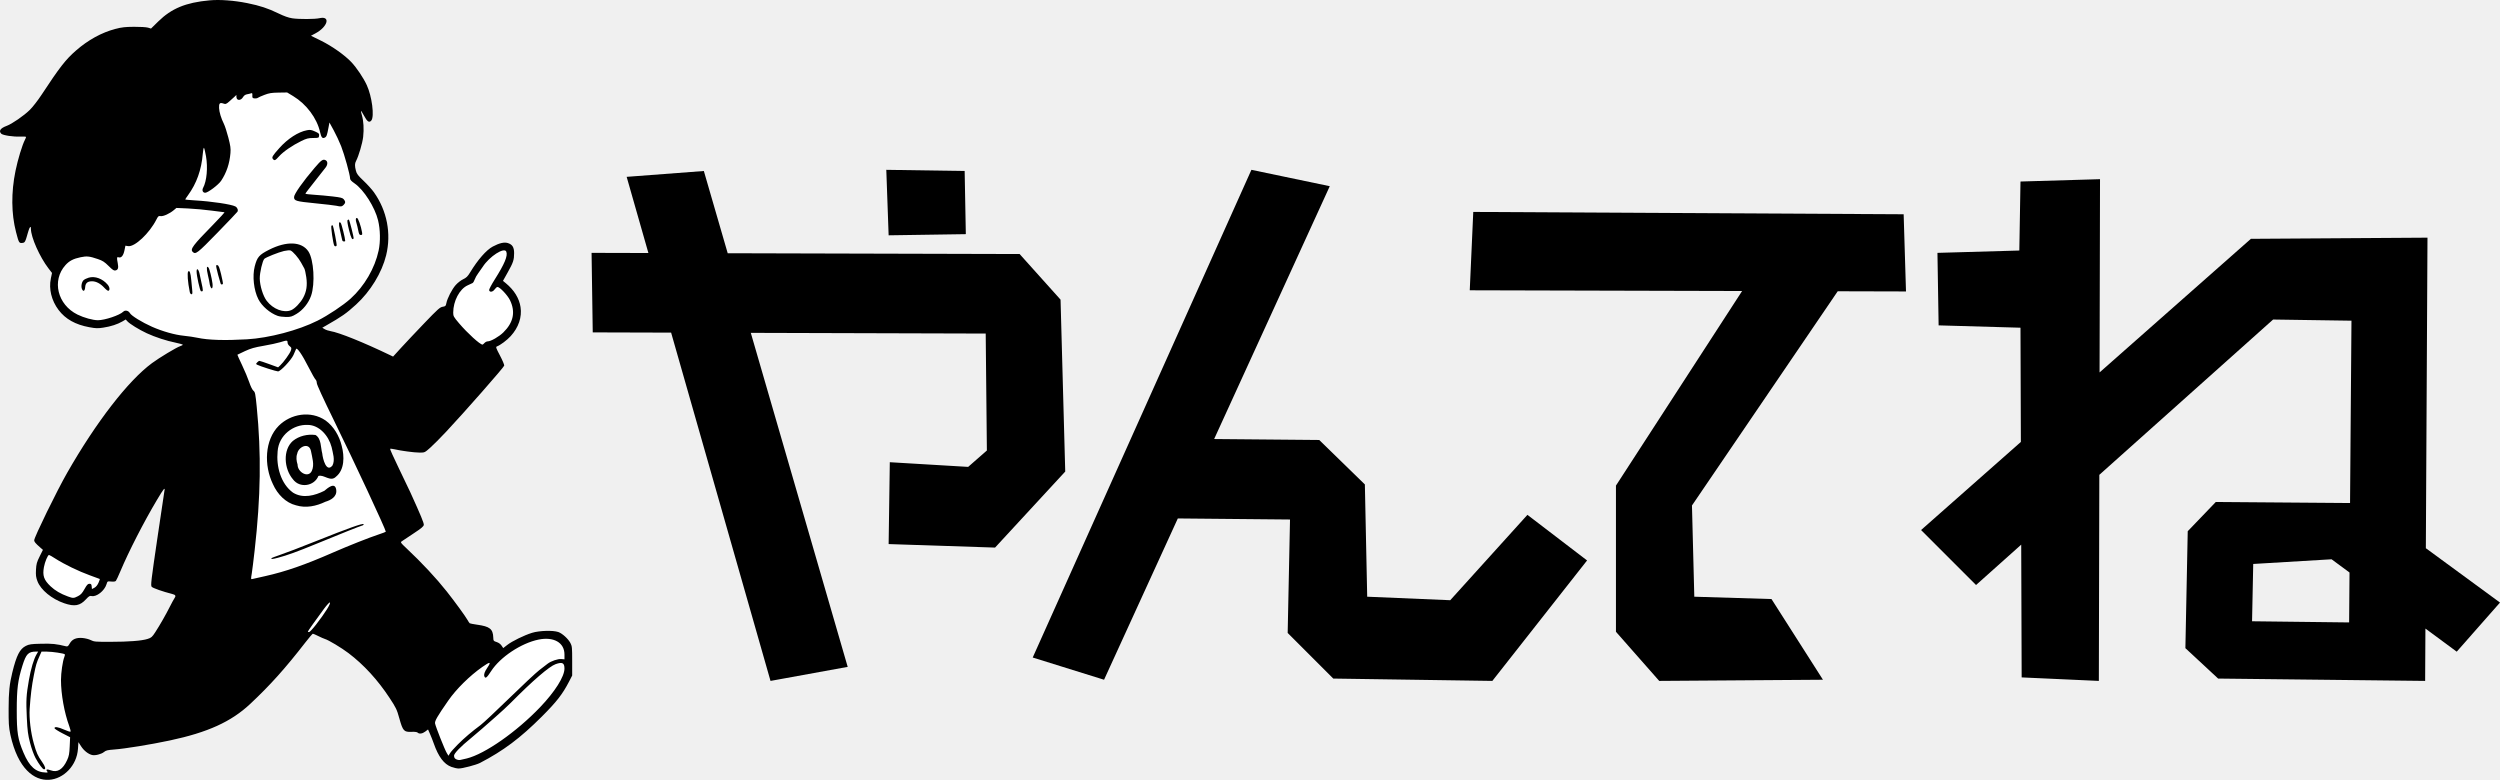
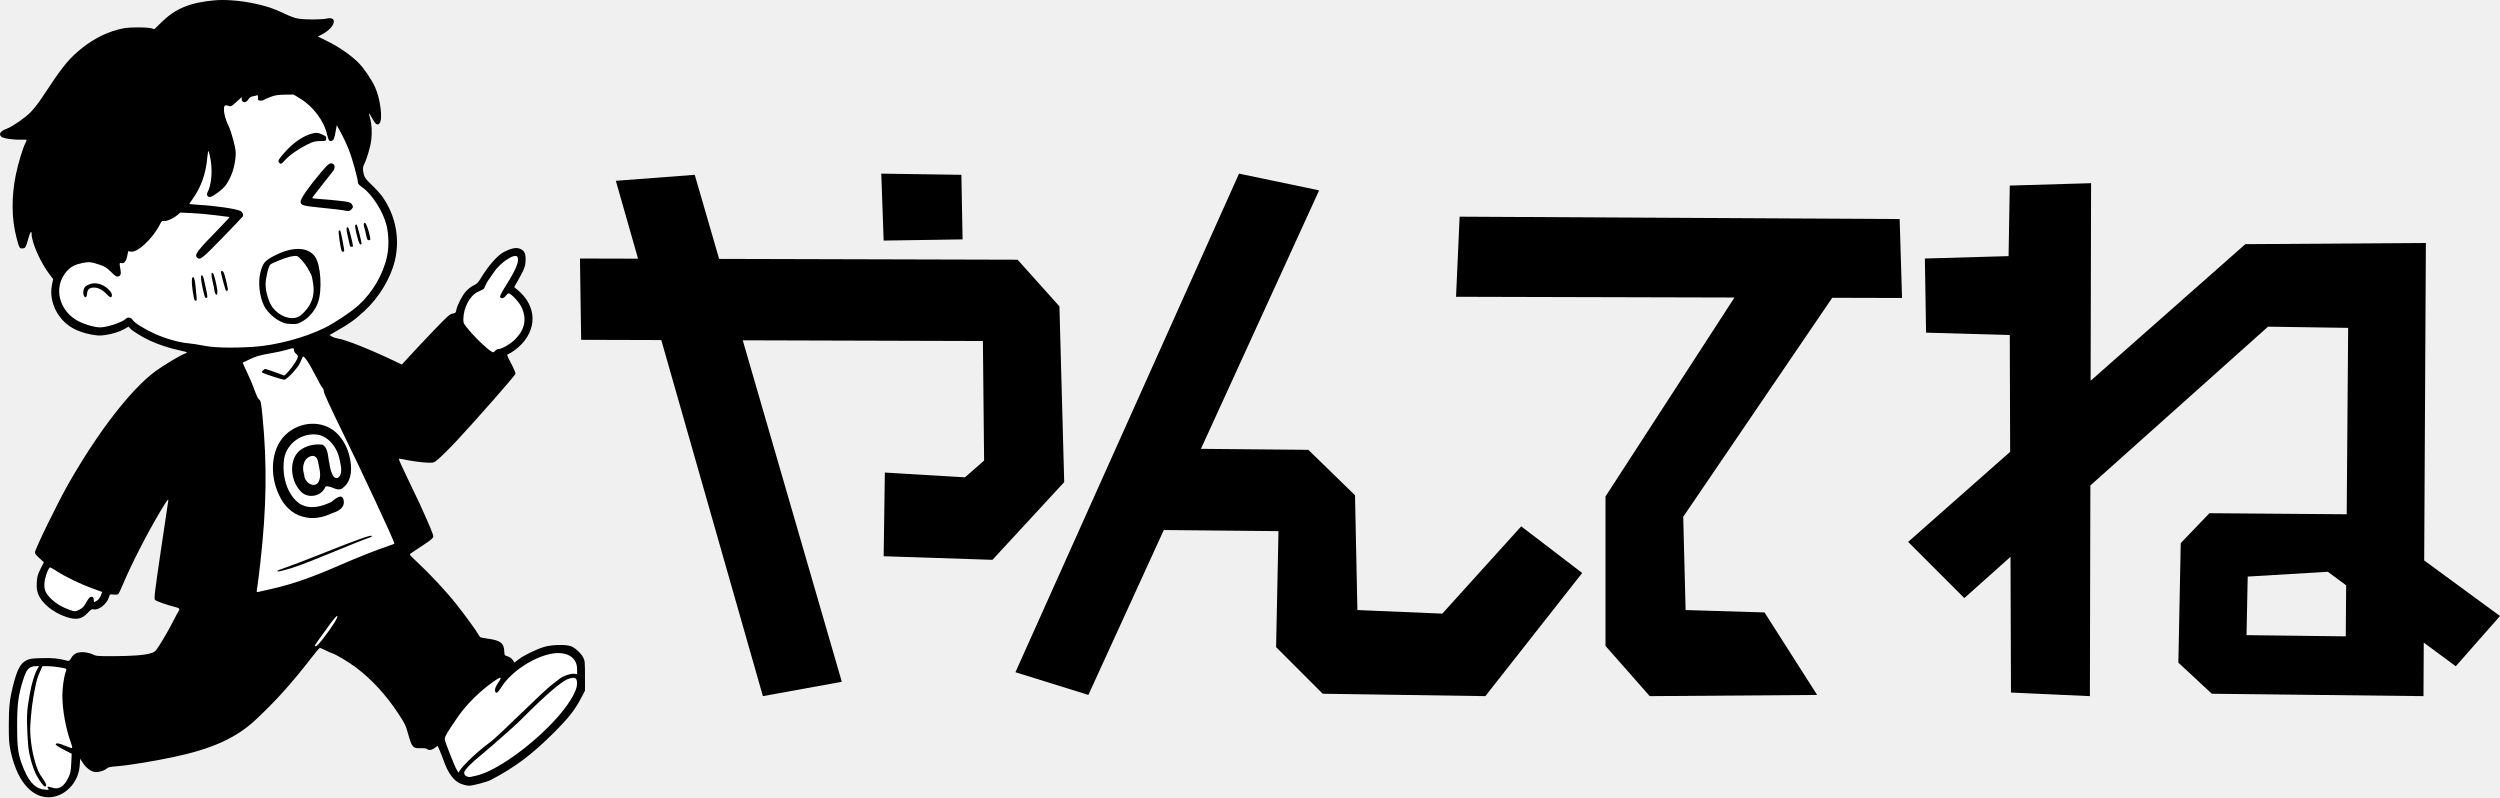
- <svg xmlns="http://www.w3.org/2000/svg" fill="currentColor" viewBox="0 0 823.134 256.771">
+ <svg xmlns="http://www.w3.org/2000/svg" fill="currentColor" viewBox="0 0 805.133 256.771">
  <path fill="#fff" d="M3.43 241.978c-.586-2.657-.6-4.179-.597-8.59.005-5.478.282-8.2 1.23-12.033 1.386-5.61 2.457-7.7 4.456-8.697 1.08-.54 1.711-.629 5.059-.71 3.553-.085 5.013.065 8.103.833.57.142.754.015 1.256-.874.822-1.452 2.112-2.019 4.21-1.85.899.071 2.139.388 2.753.701 1.03.526 1.525.57 6.41.561 6.135-.01 10.319-.332 12.27-.947 1.24-.39 1.495-.613 2.536-2.212 1.509-2.32 3.496-5.796 4.816-8.426.58-1.156 1.233-2.357 1.45-2.667.627-.895.475-1.206-.741-1.511-2.95-.74-6.3-1.911-6.684-2.338-.393-.435-.246-1.7 1.813-15.713 1.232-8.383 2.304-15.578 2.381-15.99.235-1.236-.252-.626-2.473 3.098-4.312 7.232-9.3 16.966-12.087 23.587-.618 1.47-1.257 2.837-1.419 3.037-.2.247-.692.324-1.544.242-1.245-.12-1.253-.115-1.548.87-.656 2.19-3.358 4.302-4.983 3.895-.526-.132-.856.067-1.79 1.083-1.962 2.135-3.743 2.464-7.128 1.313-4.123-1.403-7.77-4.4-8.856-7.278-.48-1.275-.568-1.957-.476-3.756.097-1.912.253-2.485 1.196-4.383l1.085-2.183-.952-.832c-1.468-1.283-1.924-1.83-1.924-2.307 0-1.013 7.421-16.208 10.838-22.188 9.542-16.709 20.066-30.324 27.936-36.143 2.426-1.794 8.055-5.184 9.275-5.587.486-.16.883-.375.883-.477s-1.045-.402-2.32-.665c-3.119-.641-6.75-1.827-9.523-3.108-2.531-1.169-5.667-3.105-6.44-3.975l-.502-.564-1.123.659c-1.587.929-3.818 1.65-6.262 2.025-1.79.274-2.463.255-4.576-.131-4.6-.842-7.877-2.677-10.152-5.682-2.325-3.07-3.27-6.913-2.548-10.361l.382-1.829-1.163-1.511c-2.873-3.734-5.774-10.252-5.774-12.973 0-1.214-.433-.755-.92.975-.956 3.399-1.03 3.535-1.946 3.625-1.037.102-1.126-.055-2.036-3.558-1.577-6.08-1.638-13.064-.174-20.209.758-3.703 2.207-8.47 3.096-10.19.207-.4.375-.821.376-.939 0-.117-.872-.172-1.938-.122-2.279.109-5.7-.415-6.24-.954-.903-.904-.27-1.818 1.788-2.575 1.783-.657 5.7-3.364 7.642-5.28.922-.911 2.634-3.112 3.805-4.892 6.007-9.135 7.972-11.66 11.387-14.64 3.984-3.477 8.417-5.911 12.936-7.105 2.107-.556 3.225-.683 6.182-.704 1.99-.014 4.052.11 4.595.276l.985.301 2.358-2.313C56.487 2.763 61.177.828 68.976.115c3.435-.314 8.064.026 12.465.914 4.15.837 6.838 1.725 10.237 3.382 1.863.909 3.328 1.427 4.545 1.609 2.295.34 7.402.318 9.005-.041 3.686-.826 2.707 2.823-1.34 4.994l-1.492.8 3.293 1.62c3.599 1.77 7.83 4.758 9.993 7.056 1.756 1.864 3.974 5.17 5.087 7.58 1.707 3.696 2.56 10.33 1.497 11.644-.69.853-1.357.412-2.436-1.614-.48-.901-.917-1.594-.971-1.54s.07.657.275 1.339c.575 1.909.743 4.649.443 7.207-.251 2.14-1.47 6.276-2.341 7.945-.447.855-.458 1.564-.052 3.178.263 1.045.677 1.593 2.532 3.349 1.219 1.154 2.747 2.84 3.393 3.749 4.318 6.06 5.783 13.601 4.035 20.757-1.403 5.739-5.186 11.934-9.92 16.247-3.242 2.953-4.637 3.928-9.94 6.951l-1.163.663.762.463c.419.255 1.281.546 1.916.648 2.818.45 10.898 3.705 19.629 7.909l.996.479 2.588-2.838c1.423-1.56 4.867-5.214 7.654-8.12 4.468-4.66 5.186-5.301 6.084-5.444.916-.147 1.037-.26 1.2-1.136.3-1.608 1.853-4.632 3.093-6.024.64-.72 1.745-1.577 2.455-1.906 1.037-.481 1.485-.92 2.283-2.237 2.537-4.188 5.342-7.391 7.46-8.52 2.199-1.171 3.809-1.538 5.007-1.144 1.478.488 2.03 1.391 2.027 3.32-.001 2.235-.277 3.066-2.095 6.314l-1.57 2.808.964.794c2.71 2.233 4.371 4.932 4.821 7.831.512 3.302-.652 6.732-3.247 9.571-1.25 1.368-3.384 2.964-4.55 3.401-.409.154-.283.52 1.023 2.985.817 1.547 1.448 3.043 1.4 3.326-.09.534-13.059 15.295-19.108 21.75-1.892 2.018-4.256 4.393-5.256 5.28-1.808 1.605-1.827 1.614-3.476 1.612-1.729-.002-6.076-.575-8.29-1.095-.708-.165-1.356-.23-1.441-.145-.086.086 1.195 2.941 2.847 6.345s3.365 6.986 3.808 7.962c3.484 7.67 4.506 10.139 4.437 10.72-.061.52-.798 1.136-3.42 2.86-1.84 1.21-3.569 2.36-3.845 2.56-.466.336-.367.485 1.471 2.212 5.146 4.833 9.848 9.87 13.356 14.305 2.65 3.352 6.173 8.188 6.818 9.359.283.515.615 1.01.737 1.1.123.088 1.25.305 2.504.481 4.1.574 5.142 1.404 5.25 4.181.043 1.128.094 1.196 1.107 1.52.651.207 1.275.656 1.614 1.163l.555.825 1.326-1.032c1.626-1.264 5.54-3.176 8.183-3.997 2.339-.727 6.893-.863 8.629-.258 1.307.456 3.225 2.2 3.989 3.625.532.994.579 1.47.579 5.895v4.812l-1.023 1.98c-2.15 4.16-4.115 6.683-8.98 11.544-7.083 7.077-12.66 11.258-20.346 15.25-1.258.655-5.774 1.84-7.008 1.842-.546 0-1.648-.245-2.449-.545-2.415-.903-4.236-3.334-5.775-7.708a53 53 0 0 0-1.242-3.154l-.642-1.451-.892.68c-.961.733-2.007.879-2.533.353-.209-.208-.947-.3-2.025-.252-2.47.111-2.848-.305-3.988-4.398-.835-2.995-1.08-3.508-3.25-6.804-3.897-5.92-8.461-10.894-13.512-14.724-2.31-1.751-6.54-4.287-7.754-4.65-.367-.109-1.357-.543-2.198-.965s-1.637-.767-1.766-.767-1.239 1.293-2.464 2.874c-6.632 8.556-11.625 14.12-18.19 20.265-6.249 5.85-13.982 9.364-26.453 12.015-6.368 1.355-14.83 2.725-18.411 2.984-2.062.148-2.63.29-3.234.797-.868.73-2.94 1.252-3.964.997-1.267-.313-2.686-1.443-3.593-2.86l-.878-1.37-.157 2.27c-.746 10.809-17.292 17.761-22.239-4.65" />
  <path d="M3.43 241.978c-.586-2.657-.6-4.179-.597-8.59.005-5.478.282-8.2 1.23-12.033 1.386-5.61 2.457-7.7 4.456-8.697 1.08-.54 1.711-.629 5.059-.71 3.553-.085 5.013.065 8.103.833.57.142.754.015 1.256-.874.822-1.452 2.112-2.019 4.21-1.85.899.071 2.139.388 2.753.701 1.03.526 1.525.57 6.41.561 6.135-.01 10.319-.332 12.27-.947 1.24-.39 1.495-.613 2.536-2.212 1.509-2.32 3.496-5.796 4.816-8.426.58-1.156 1.233-2.357 1.45-2.667.627-.895.475-1.206-.741-1.511-2.95-.74-6.3-1.911-6.684-2.338-.393-.435-.246-1.7 1.813-15.713 1.232-8.383 2.304-15.578 2.381-15.99.235-1.236-.252-.626-2.473 3.098-4.312 7.232-9.3 16.966-12.087 23.587-.618 1.47-1.257 2.837-1.419 3.037-.2.247-.692.324-1.544.242-1.245-.12-1.253-.115-1.548.87-.656 2.19-3.358 4.302-4.983 3.895-.526-.132-.856.067-1.79 1.083-1.962 2.135-3.743 2.464-7.128 1.313-4.123-1.403-7.77-4.4-8.856-7.278-.48-1.275-.568-1.957-.476-3.756.097-1.912.253-2.485 1.196-4.383l1.085-2.183-.952-.832c-1.468-1.283-1.924-1.83-1.924-2.307 0-1.013 7.421-16.208 10.838-22.188 9.542-16.709 20.066-30.324 27.936-36.143 2.426-1.794 8.055-5.184 9.275-5.587.486-.16.883-.375.883-.477s-1.045-.402-2.32-.665c-3.119-.641-6.75-1.827-9.523-3.108-2.531-1.169-5.667-3.105-6.44-3.975l-.502-.564-1.123.659c-1.587.929-3.818 1.65-6.262 2.025-1.79.274-2.463.255-4.576-.131-4.6-.842-7.877-2.677-10.152-5.682-2.325-3.07-3.27-6.913-2.548-10.361l.382-1.829-1.163-1.511c-2.873-3.734-5.774-10.252-5.774-12.973 0-1.214-.433-.755-.92.975-.956 3.399-1.03 3.535-1.946 3.625-1.037.102-1.126-.055-2.036-3.558-1.577-6.08-1.638-13.064-.174-20.209.758-3.703 2.207-8.47 3.096-10.19.207-.4.375-.821.376-.939 0-.117-.872-.172-1.938-.122-2.279.109-5.7-.415-6.24-.954-.903-.904-.27-1.818 1.788-2.575 1.783-.657 5.7-3.364 7.642-5.28.922-.911 2.634-3.112 3.805-4.892 6.007-9.135 7.972-11.66 11.387-14.64 3.984-3.477 8.417-5.911 12.936-7.105 2.107-.556 3.225-.683 6.182-.704 1.99-.014 4.052.11 4.595.276l.985.301 2.358-2.313C56.487 2.763 61.177.828 68.976.115c3.435-.314 8.064.026 12.465.914 4.15.837 6.838 1.725 10.237 3.382 1.863.909 3.328 1.427 4.545 1.609 2.295.34 7.402.318 9.005-.041 3.686-.826 2.707 2.823-1.34 4.994l-1.492.8 3.293 1.62c3.599 1.77 7.83 4.758 9.993 7.056 1.756 1.864 3.974 5.17 5.087 7.58 1.707 3.696 2.56 10.33 1.497 11.644-.69.853-1.357.412-2.436-1.614-.48-.901-.917-1.594-.971-1.54s.07.657.275 1.339c.575 1.909.743 4.649.443 7.207-.251 2.14-1.47 6.276-2.341 7.945-.447.855-.458 1.564-.052 3.178.263 1.045.677 1.593 2.532 3.349 1.219 1.154 2.747 2.84 3.393 3.749 4.318 6.06 5.783 13.601 4.035 20.757-1.403 5.739-5.186 11.934-9.92 16.247-3.242 2.953-4.637 3.928-9.94 6.951l-1.163.663.762.463c.419.255 1.281.546 1.916.648 2.818.45 10.898 3.705 19.629 7.909l.996.479 2.588-2.838c1.423-1.56 4.867-5.214 7.654-8.12 4.468-4.66 5.186-5.301 6.084-5.444.916-.147 1.037-.26 1.2-1.136.3-1.608 1.853-4.632 3.093-6.024.64-.72 1.745-1.577 2.455-1.906 1.037-.481 1.485-.92 2.283-2.237 2.537-4.188 5.342-7.391 7.46-8.52 2.199-1.171 3.809-1.538 5.007-1.144 1.478.488 2.03 1.391 2.027 3.32-.001 2.235-.277 3.066-2.095 6.314l-1.57 2.808.964.794c2.71 2.233 4.371 4.932 4.821 7.831.512 3.302-.652 6.732-3.247 9.571-1.25 1.368-3.384 2.964-4.55 3.401-.409.154-.283.52 1.023 2.985.817 1.547 1.448 3.043 1.4 3.326-.09.534-13.059 15.295-19.108 21.75-1.892 2.018-4.256 4.393-5.256 5.28-1.808 1.605-1.827 1.614-3.476 1.612-1.729-.002-6.076-.575-8.29-1.095-.708-.165-1.356-.23-1.441-.145-.086.086 1.195 2.941 2.847 6.345s3.365 6.986 3.808 7.962c3.484 7.67 4.506 10.139 4.437 10.72-.061.52-.798 1.136-3.42 2.86-1.84 1.21-3.569 2.36-3.845 2.56-.466.336-.367.485 1.471 2.212 5.146 4.833 9.848 9.87 13.356 14.305 2.65 3.352 6.173 8.188 6.818 9.359.283.515.615 1.01.737 1.1.123.088 1.25.305 2.504.481 4.1.574 5.142 1.404 5.25 4.181.043 1.128.094 1.196 1.107 1.52.651.207 1.275.656 1.614 1.163l.555.825 1.326-1.032c1.626-1.264 5.54-3.176 8.183-3.997 2.339-.727 6.893-.863 8.629-.258 1.307.456 3.225 2.2 3.989 3.625.532.994.579 1.47.579 5.895v4.812l-1.023 1.98c-2.15 4.16-4.115 6.683-8.98 11.544-7.083 7.077-12.66 11.258-20.346 15.25-1.258.655-5.774 1.84-7.008 1.842-.546 0-1.648-.245-2.449-.545-2.415-.903-4.236-3.334-5.775-7.708a53 53 0 0 0-1.242-3.154l-.642-1.451-.892.68c-.961.733-2.007.879-2.533.353-.209-.208-.947-.3-2.025-.252-2.47.111-2.848-.305-3.988-4.398-.835-2.995-1.08-3.508-3.25-6.804-3.897-5.92-8.461-10.894-13.512-14.724-2.31-1.751-6.54-4.287-7.754-4.65-.367-.109-1.357-.543-2.198-.965s-1.637-.767-1.766-.767-1.239 1.293-2.464 2.874c-6.632 8.556-11.625 14.12-18.19 20.265-6.249 5.85-13.982 9.364-26.453 12.015-6.368 1.355-14.83 2.725-18.411 2.984-2.062.148-2.63.29-3.234.797-.868.73-2.94 1.252-3.964.997-1.267-.313-2.686-1.443-3.593-2.86l-.878-1.37-.157 2.27c-.746 10.809-17.292 17.761-22.239-4.65m12.096 11.992c-.551-.663-.057-.8 1.204-.332 2.19.811 3.972-.308 5.374-3.376.601-1.316.742-2.063.851-4.547l.131-2.974-2.574-1.32c-1.416-.727-2.574-1.478-2.574-1.669 0-.581 1.232-.392 3.212.493 1.034.463 1.965.756 2.069.652s-.087-.933-.423-1.843c-1.618-4.38-2.713-10.49-2.717-15.157-.002-2.356.567-6.266 1.1-7.563.169-.41.232-.818.142-.908-.302-.302-4.032-.86-5.849-.874l-1.797-.014-.629 1.403c-1.036 2.313-1.201 2.864-1.896 6.35-.695 3.491-1.08 6.591-1.379 11.097-.206 3.123.348 7.791 1.35 11.364.873 3.114 1.33 4.139 2.724 6.097 1.087 1.529 1.331 2.46.644 2.46-.418 0-1.695-1.702-2.765-3.683-.597-1.104-1.332-3.137-1.823-5.034-.694-2.685-.861-3.976-1.07-8.262-.28-5.79-.19-7.39.691-12.433.65-3.72 1.598-6.9 2.522-8.465l.527-.895h-.625c-2.616 0-3.348.745-4.565 4.646-1.507 4.825-1.862 7.636-1.862 14.74 0 7.331.34 9.467 2.215 13.894 1.954 4.614 4.036 6.465 7.362 6.543.658.015.72-.04.43-.39m138.16-4.243c5.992-1.483 16.377-8.743 24.16-16.889 4.89-5.118 8-10.051 8.006-12.699.004-1.89-.7-2.247-2.906-1.468-2.088.736-7.53 5.426-14.738 12.698-1.103 1.112-3.32 3.166-4.926 4.56a565 565 0 0 0-4.611 4.052 120 120 0 0 1-3.619 3.075c-3.37 2.734-5.561 5.004-5.561 5.762 0 .74.366 1.152 1.203 1.353.595.142.656.133 2.992-.444m-2.936-4.624c2.133-2.132 4.649-4.273 7.46-6.35.867-.64 5.125-4.628 9.463-8.861s8.79-8.395 9.894-9.247a833 833 0 0 1 2.753-2.12c1.148-.878 3.394-1.637 4.527-1.53l1.009.097-.001-1.611c-.002-3.904-3.53-5.918-8.56-4.887-5.7 1.168-12.624 5.772-15.576 10.36-1.425 2.215-1.91 2.591-2.237 1.738-.235-.611.07-1.509.96-2.821 1.396-2.061.986-2.123-1.67-.253-4.19 2.952-8.539 7.253-11.184 11.06-3.622 5.213-4.494 6.724-4.342 7.524.216 1.136 3.192 8.643 3.858 9.73l.555.908.501-.824c.276-.453 1.441-1.764 2.591-2.913zm-46.684-39.455c3.028-3.904 4.961-7.011 4.529-7.278-.14-.087-1.013.865-1.94 2.115-2.667 3.601-5.293 7.311-5.293 7.48 0 .085.177.155.392.155.217 0 1.257-1.113 2.312-2.472m-78.384-9.36c.919-.471 1.382-.977 2.142-2.339.783-1.402 1.096-1.739 1.625-1.739.544 0 .67.149.739.868l.083.868.81-.419c.509-.264 1.006-.864 1.342-1.624.293-.664.493-1.234.444-1.267s-1.533-.58-3.297-1.214c-3.614-1.299-8.52-3.678-11.322-5.49-1.031-.668-1.979-1.213-2.108-1.213-.406 0-1.364 2.284-1.673 3.985-.516 2.843-.03 4.246 2.197 6.353 1.482 1.401 3.302 2.467 5.686 3.33 1.728.626 1.933.619 3.332-.098m61.642-6.598c6.76-1.518 13.059-3.71 22.327-7.768 5.035-2.205 11.933-4.936 15.175-6.005 1.212-.401 2.205-.783 2.205-.85 0-.72-10.353-22.924-17.14-36.762-3.528-7.194-5.588-11.69-5.588-12.2 0-.444-.186-.963-.413-1.152s-1.245-1.978-2.26-3.976c-2.192-4.322-3.907-6.794-4.167-6.013-.093.28-.478 1.162-.853 1.962-.804 1.708-4.256 5.363-5.066 5.363-.563 0-6.007-1.738-6.849-2.187-.466-.249-.467-.286-.025-.775.256-.282.596-.511.758-.51s1.608.483 3.217 1.069l2.924 1.065.652-.6c1.122-1.036 3.218-3.947 3.537-4.91.281-.853.25-.966-.388-1.47-.405-.318-.692-.812-.692-1.193 0-.785-.19-.794-2.407-.104-.956.298-3.423.83-5.481 1.182-2.988.511-4.23.866-6.15 1.756-1.323.614-2.438 1.145-2.476 1.18s.648 1.561 1.522 3.39c.875 1.829 1.943 4.373 2.373 5.653.471 1.404 1.023 2.523 1.388 2.818.551.446.65.929 1.082 5.308 1.528 15.456 1.323 29.522-.689 47.287-.366 3.235-.784 6.605-.929 7.487-.345 2.105-.357 2.037.336 1.875.33-.077 2.165-.492 4.077-.92m2.006-5.844c0-.116 1.233-.61 2.74-1.1 1.508-.488 6.953-2.57 12.1-4.627 10.53-4.209 15.293-5.908 15.521-5.54.086.138-.004.304-.196.369-1.845.62-6.075 2.305-15.459 6.158-6.273 2.576-9.587 3.776-12.547 4.544-1.778.46-2.16.494-2.16.196m70.19-70.914c.265-.295.746-.535 1.067-.535 1.018 0 3.7-1.532 5.125-2.928 3.35-3.28 4.073-6.76 2.211-10.62-.796-1.652-3.364-4.367-4.129-4.367-.199 0-.622.368-.943.817-.63.885-1.654 1.007-1.805.216-.046-.241.78-1.806 1.836-3.476 3.265-5.168 4.358-7.784 3.828-9.166-.625-1.628-5.569 1.546-7.782 4.997a38 38 0 0 1-1.51 2.154c-.43.562-.934 1.463-1.12 2.001-.185.539-.499 1.063-.696 1.164-.2.103-.946.452-1.66.777-2.629 1.198-4.717 5.164-4.717 8.959 0 1.162.134 1.409 1.903 3.493 2.796 3.293 6.917 7.042 7.748 7.047.087 0 .377-.24.643-.533m-78.21-1.211c7.333-.43 16.937-2.967 23.263-6.146 3.48-1.748 8.441-5.058 10.873-7.254 4.528-4.087 7.99-10.029 9.22-15.819.631-2.967.56-6.896-.178-9.946-1.048-4.337-4.699-10.077-7.74-12.17-1.068-.736-1.48-1.191-1.48-1.633 0-1.154-1.856-7.855-2.935-10.597-.593-1.506-1.705-3.882-2.471-5.28l-1.392-2.54-.297 1.605c-.485 2.62-.638 3.045-1.214 3.353-.795.426-1.172-.009-1.575-1.812-1.016-4.551-4.498-9.206-8.848-11.834l-1.99-1.202-2.808.043c-2.331.035-3.125.163-4.68.757-1.028.392-2.014.832-2.188.977s-.657.225-1.07.178c-.665-.076-.747-.187-.71-.974.034-.727-.039-.856-.4-.713-.245.097-.838.242-1.319.323a1.81 1.81 0 0 0-1.328.913c-.778 1.317-2.208 1.233-2.208-.13v-.563l-.602.584a50 50 0 0 1-1.735 1.56c-1.05.904-1.193.953-1.988.676-1.125-.392-1.437-.062-1.378 1.463.053 1.362.677 3.422 1.586 5.238.342.684 1.003 2.72 1.468 4.523.7 2.705.82 3.594.695 5.089-.292 3.488-1.279 6.427-3.064 9.125-.878 1.327-4.358 3.95-5.24 3.95-.799 0-1.143-.786-.703-1.608 1.206-2.253 1.609-6.666.954-10.422-.244-1.396-.542-2.635-.66-2.755-.12-.119-.299.762-.398 1.958-.444 5.307-2.03 9.754-4.879 13.665-.496.682-.902 1.296-.902 1.364 0 .07 1.415.208 3.142.308 5.53.32 12.05 1.295 13.364 1.997.664.355 1.001 1.203.69 1.737-.12.205-3.1 3.336-6.623 6.957-6.578 6.76-7.164 7.214-8.113 6.266-.895-.897.04-2.143 6.739-8.972 2.2-2.243 3.87-4.078 3.713-4.078s-2.075-.242-4.26-.538c-2.185-.295-5.678-.615-7.762-.709l-3.791-.17-.86.723c-1.372 1.155-3.438 2.096-4.317 1.966-.702-.102-.844.011-1.409 1.125-2.301 4.542-7.166 9.108-9.328 8.758l-.875-.143-.318 1.54c-.358 1.733-1.047 2.565-1.898 2.294-.63-.2-.673.064-.307 1.958.294 1.518.105 2.15-.704 2.352-.552.14-.932-.102-2.308-1.466-1.351-1.34-1.985-1.747-3.52-2.267-2.807-.953-3.633-1.041-5.697-.611-2.393.5-3.716 1.184-4.98 2.584-4.583 5.073-2.65 13.045 3.95 16.298 2.11 1.04 5.074 1.859 6.728 1.859 2.264 0 7.185-1.655 8.332-2.803.628-.626 1.717-.39 2.21.48s3.966 3.01 7.26 4.472c3.398 1.509 7.518 2.673 10.485 2.964 1.439.14 3.484.445 4.545.677 3.426.749 9.006.92 16.233.496m10.12-7.719c-2.539-.906-5.198-3.2-6.368-5.493-1.494-2.93-2.011-7.624-1.19-10.795.796-3.07 1.44-3.816 4.748-5.495 5.756-2.921 10.739-2.706 12.918.556 1.792 2.68 2.274 10.641.887 14.612-.844 2.413-2.68 4.699-4.786 5.959-1.54.921-1.904 1.028-3.476 1.018-.966-.006-2.196-.17-2.733-.362m4.456-1.884c1.19-.497 3.014-2.381 3.92-4.05 1.121-2.068 1.43-4.088 1.04-6.82-.18-1.265-.468-2.541-.64-2.838a100 100 0 0 1-1.065-1.937c-.845-1.572-2.721-3.723-3.497-4.01-.282-.104-1.246-.022-2.143.182-1.747.4-5.984 2.091-6.467 2.582-.608.618-1.524 4.543-1.503 6.44.026 2.414 1.078 5.8 2.296 7.395 2.09 2.737 5.62 4.075 8.059 3.056m-33.4-5.965c-.676-3.309-.9-6.386-.494-6.792.439-.439.771.53.984 2.86.093 1.024.233 2.492.313 3.264.117 1.131.068 1.403-.254 1.403-.221 0-.466-.328-.55-.735m3.667-.284c-.346-.213-1.42-5.107-1.42-6.465 0-1.292.618-.853.967.686 1.054 4.65 1.207 5.534.998 5.743-.128.128-.372.144-.545.036m-39.151-.677c-.389-.854-.11-2.373.546-2.965.277-.25 1.026-.613 1.665-.804 2.036-.61 4.577.327 6.235 2.297.703.835.817 1.832.231 2.026-.17.055-.772-.398-1.336-1.01-1.27-1.375-2.695-2.125-4.032-2.125-1.478 0-2.162.58-2.26 1.922-.096 1.294-.612 1.618-1.049.659m42.276-.845c-.146-.386-.266-.865-.266-1.065s-.25-1.41-.554-2.692c-.528-2.224-.44-3.293.205-2.47.328.42 1.052 3.313 1.298 5.191.203 1.547-.235 2.212-.682 1.036m3.357-1.002c-.545-1.767-1.215-4.27-1.366-5.105-.167-.913-.13-1.02.315-.936.399.074.65.694 1.223 3.015.397 1.608.66 3.022.586 3.142-.203.33-.641.263-.758-.116m37.42-12.498c-.371-.602-1.184-6.277-.936-6.526.143-.143.329-.188.415-.103.26.262 1.466 6.398 1.306 6.655-.196.317-.58.304-.784-.025m2.721-1.54c-.065-.11-.202-.621-.303-1.135a84 84 0 0 0-.591-2.617c-.452-1.875-.324-2.828.292-2.177.286.3 1.49 5.102 1.49 5.938 0 .255-.738.248-.888-.008m2.14-3.589c-.496-2.02-.646-3.073-.462-3.256.149-.15.34-.204.423-.12.25.25 1.685 5.945 1.552 6.163-.422.693-.852-.097-1.512-2.786m3.03.113c-.166-.846-.415-1.887-.554-2.313-.362-1.113-.31-1.764.138-1.764.383 0 1.35 2.725 1.674 4.719.125.773.07.895-.405.895-.458 0-.603-.261-.852-1.537m-7.223-8.09c-.515-.119-3.643-.484-6.952-.811-6.378-.63-6.952-.801-6.952-2.055 0-.968 2.92-5.115 6.778-9.625 2.22-2.596 2.754-2.96 3.64-2.487.726.389.701 1.467-.057 2.434-.33.422-1.055 1.341-1.609 2.044-4.286 5.435-5.008 6.377-5.008 6.532 0 .096 1.293.255 2.874.352 1.58.098 4.318.347 6.083.554 2.684.313 3.285.469 3.676.946.607.742.59 1.192-.066 1.85-.57.569-.921.607-2.407.266M89.851 52.35c-.452-.543-.146-1.06 2.12-3.592 2.785-3.111 6.214-5.327 9.094-5.877 1.05-.2 1.448-.14 2.657.409 1.275.578 1.414.723 1.338 1.387-.084.73-.114.741-1.957.757-1.59.012-2.174.162-3.878.988-2.92 1.417-5.922 3.478-7.3 5.01-1.305 1.453-1.544 1.558-2.074.918" />
-   <path d="M112.505 146.775c.935 3.48.95 7.906-1.858 10.158-1.836 1.91-4.014-.82-5.814-.22-1.313 3.33-6.146 4.162-8.393 1.08-2.947-3.453-3.361-9.667-.02-12.612 2.071-1.676 4.865-2.305 7.468-1.96 1.954 1.185 1.666 4.08 2.214 6.091.173 1.768 1.353 6.438 3.362 3.957.932-1.819.124-4.108-.283-6.057-.99-3.8-4.11-7.285-7.843-7.308-4.719-.226-9.558 3.359-9.93 8.708-.493 4.907 1.013 10.678 5.078 13.599 3.316 2.044 7.208.929 10.309-.614 1.033-.865 3.528-3.072 3.91-.32.316 2.336-1.89 3.426-3.574 3.93-2.975 1.429-6.37 2.183-9.675 1.169-3.358-.823-6.095-3.608-7.588-6.961-3.007-6.184-2.74-14.53 1.903-19.22 3.959-3.961 10.538-5.108 15.431-1.745 2.65 1.92 4.5 5.032 5.303 8.325m-14.522 6.192c-.043 2.454 3.477 4.594 4.674 2.093.964-2.038.11-4.444-.279-6.596-.684-3.022-4.137-1.316-4.512.873-.434 1.158-.26 2.442.117 3.63m193.833-97.052.77 21.564 25.415-.384-.386-20.794zm-60.072.386-25.415 1.925 7.158 25.08-18.71-.05.385 26.185 25.805.076 32.727 114.676 25.414-4.621-31.904-109.977 77.343.231.385 38.507-6.162 5.391-25.8-1.54-.385 26.955 35.042 1.155 23.105-25.03-1.54-56.605-13.478-15.018-96.115-.263zm180.289-.386-72.009 160.576 23.49 7.316 24.288-53.107 36.939.352-.77 37.352 15.018 15.018 52.37.77 31.19-39.662-19.638-15.018-25.415 28.11-27.34-1.155-.77-36.967-15.018-14.633-34.606-.317 38.07-83.244z" />
-   <path d="m485.078 69.778-1.156 25.8 89.673.24-41.538 64.067v48.134l14.248 16.174 53.91-.385-16.943-26.57-25.416-.77-.77-30.036 47.99-70.53 22.48.06-.771-25.414zm206.36-10.783-26.185.771-.385 22.72-26.956.77.385 23.874 26.956.77.125 37.606-32.857 29.012 18.099 18.099 14.872-13.29.146 43.71 25.415 1.156.158-67.852 57.217-51.136 25.8.385-.464 60.034-44.204-.347-9.242 9.626-.77 38.508 10.782 10.011 68.158.77.091-17.235 10.306 7.609 14.248-16.173-24.414-17.89.539-102.253-58.146.385-49.822 43.992zm76.244 125.15 5.904 4.359-.128 16.435-31.96-.385.385-18.868z" />
+   <path d="M112.505 146.775c.935 3.48.95 7.906-1.858 10.158-1.836 1.91-4.014-.82-5.814-.22-1.313 3.33-6.146 4.162-8.393 1.08-2.947-3.453-3.361-9.667-.02-12.612 2.071-1.676 4.865-2.305 7.468-1.96 1.954 1.185 1.666 4.08 2.214 6.091.173 1.768 1.353 6.438 3.362 3.957.932-1.819.124-4.108-.283-6.057-.99-3.8-4.11-7.285-7.843-7.308-4.719-.226-9.558 3.359-9.93 8.708-.493 4.907 1.013 10.678 5.078 13.599 3.316 2.044 7.208.929 10.309-.614 1.033-.865 3.528-3.072 3.91-.32.316 2.336-1.89 3.426-3.574 3.93-2.975 1.429-6.37 2.183-9.675 1.169-3.358-.823-6.095-3.608-7.588-6.961-3.007-6.184-2.74-14.53 1.903-19.22 3.959-3.961 10.538-5.108 15.431-1.745 2.65 1.92 4.5 5.032 5.303 8.325m-14.522 6.192c-.043 2.454 3.477 4.594 4.674 2.093.964-2.038.11-4.444-.279-6.596-.684-3.022-4.137-1.316-4.512.873-.434 1.158-.26 2.442.117 3.63m185.833-97.052.77 21.564 25.415-.384-.386-20.794Zm-60.072.386-25.415 1.925 7.158 25.08-18.71-.05.385 26.185 25.805.076 32.727 114.676 25.414-4.621-31.904-109.977 77.343.231.385 38.507-6.162 5.391-25.8-1.54-.385 26.955 35.042 1.155 23.105-25.03-1.54-56.605-13.478-15.018-96.115-.263Zm175.289-.386-72.009 160.576 23.49 7.316 24.288-53.107 36.939.352-.77 37.352 15.018 15.018 52.37.77 31.19-39.662-19.638-15.018-25.415 28.11-27.34-1.155-.77-36.967-15.018-14.633-34.606-.317 38.07-83.244Z" />
+   <path d="m470.078 69.778-1.156 25.8 89.673.24-41.538 64.067v48.134l14.248 16.174 53.91-.385-16.943-26.57-25.416-.77-.77-30.036 47.99-70.53 22.48.06-.771-25.414Zm203.36-10.783-26.185.771-.385 22.72-26.956.77.385 23.874 26.956.77.125 37.606-32.857 29.012 18.099 18.099 14.872-13.29.146 43.71 25.415 1.156.158-67.852 57.217-51.136 25.8.385-.464 60.034-44.204-.347-9.242 9.626-.77 38.508 10.782 10.011 68.158.77.091-17.235 10.306 7.609 14.248-16.173-24.414-17.89.539-102.253-58.146.385-49.822 43.992Zm76.244 125.15 5.904 4.359-.128 16.435-31.96-.385.385-18.868Z" />
</svg>
